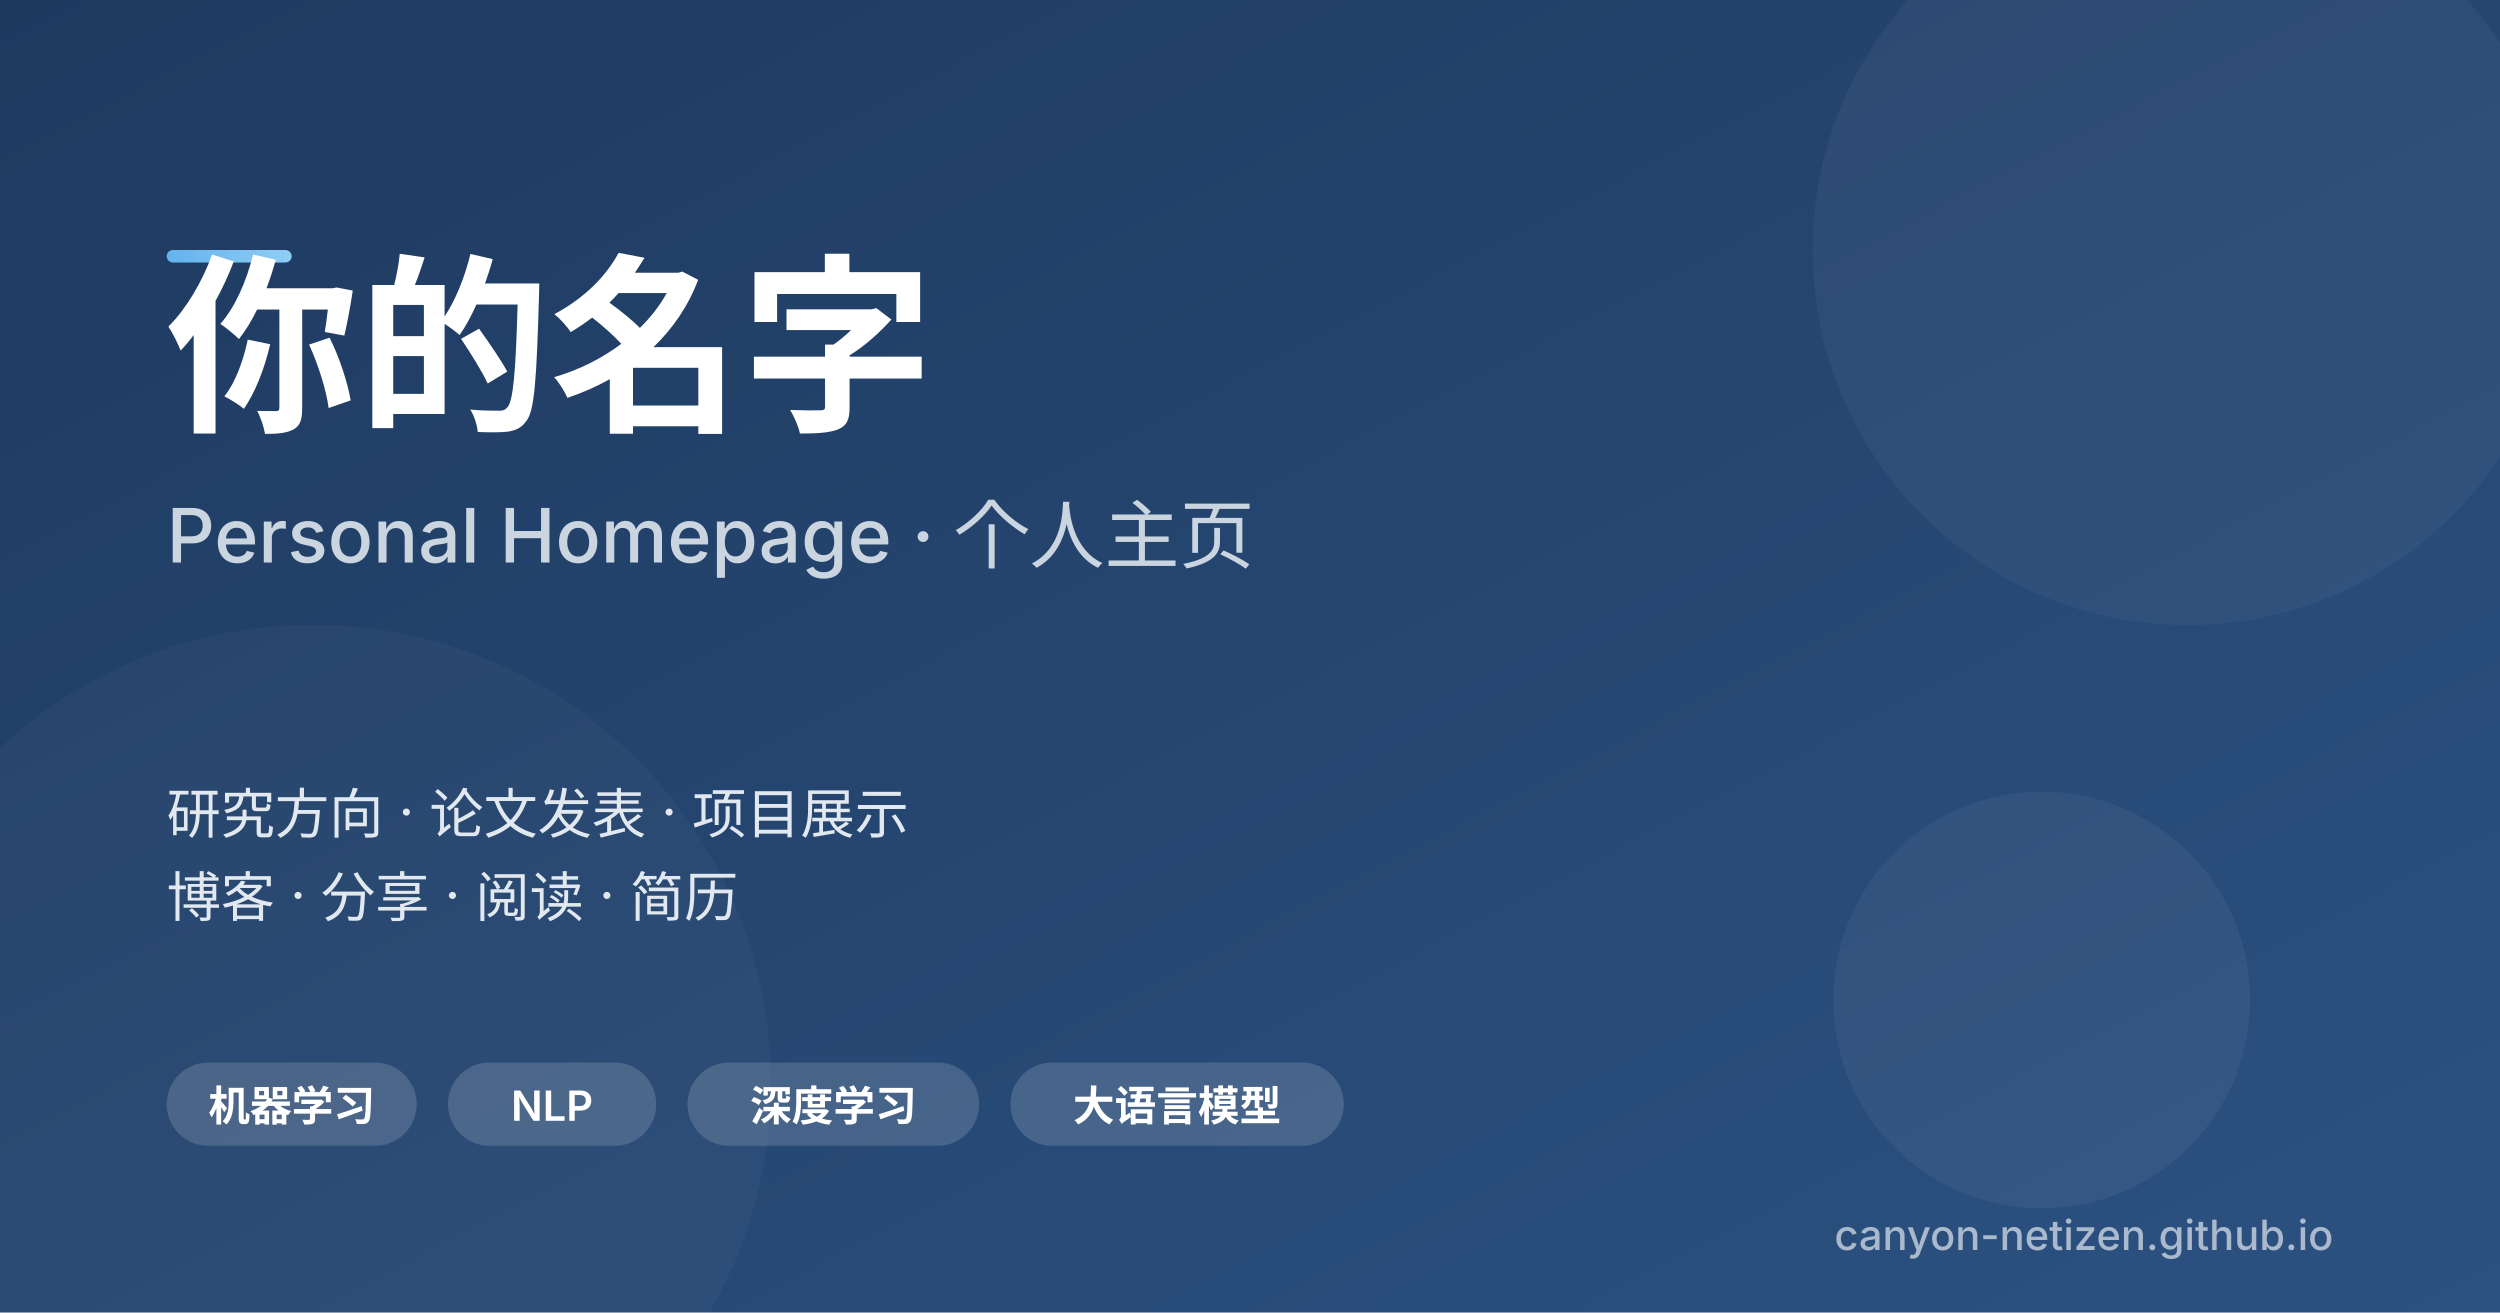
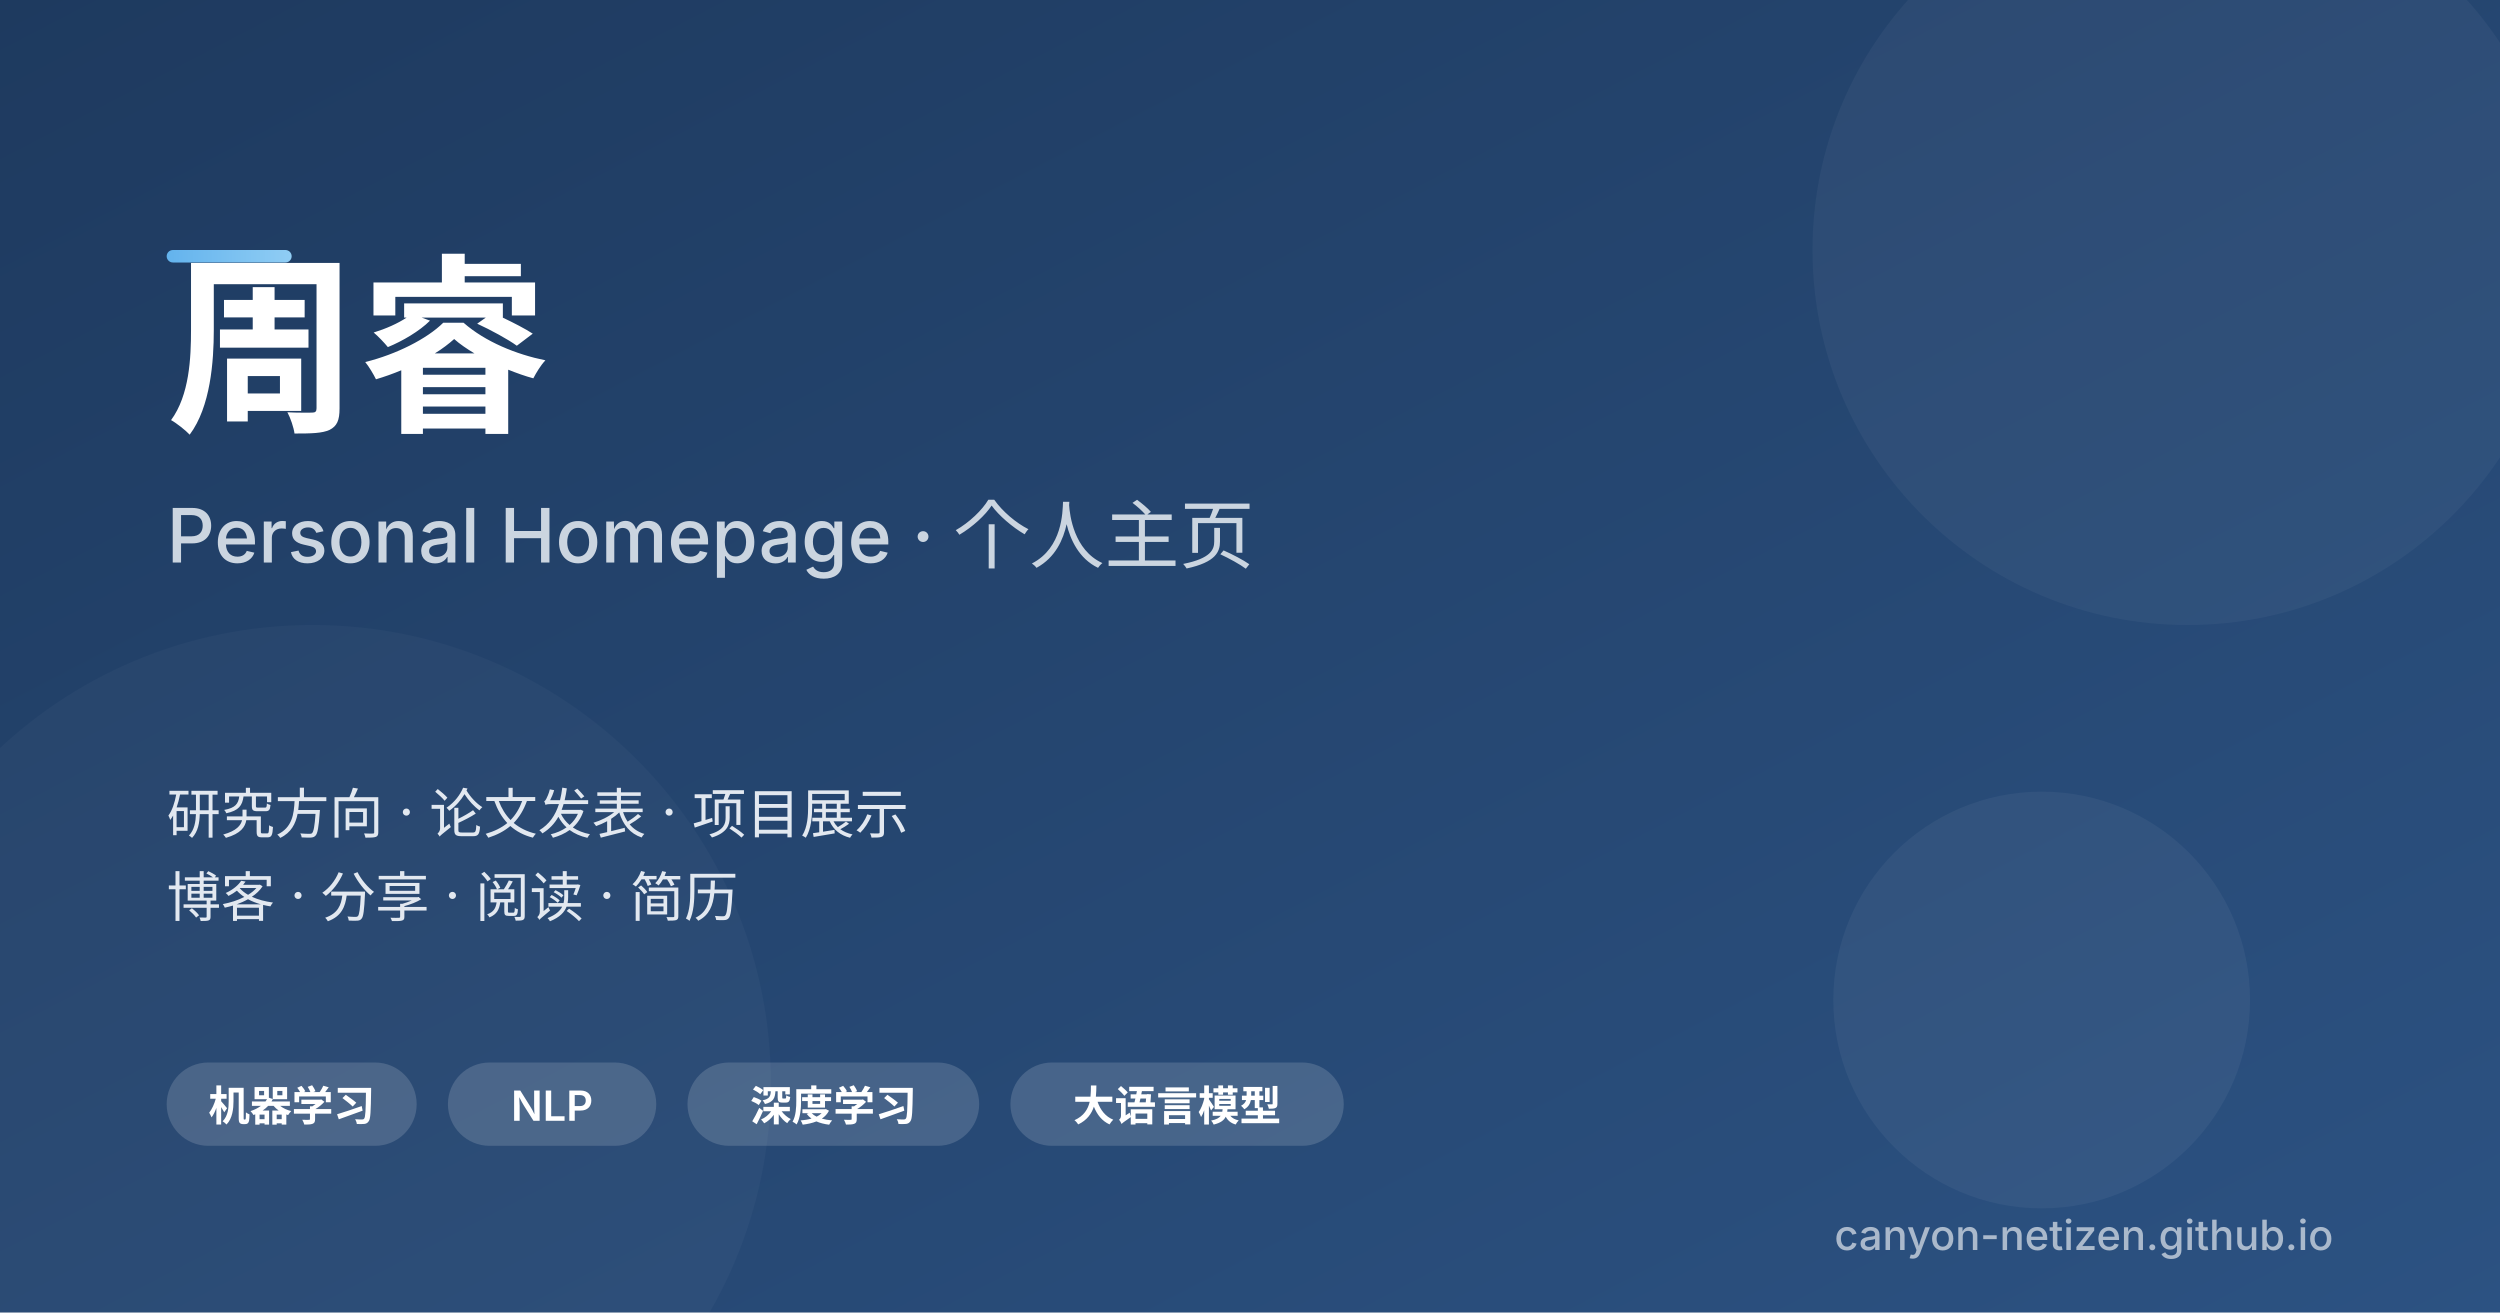
<svg xmlns="http://www.w3.org/2000/svg" viewBox="0 0 1200 630" width="1200" height="630">
  <defs>
    <linearGradient id="bg" x1="0%" y1="0%" x2="100%" y2="100%">
      <stop offset="0%" stop-color="#1e3a5f" />
      <stop offset="100%" stop-color="#2c5282" />
    </linearGradient>
    <linearGradient id="accent" x1="0%" y1="0%" x2="100%" y2="0%">
      <stop offset="0%" stop-color="#63b3ed" />
      <stop offset="100%" stop-color="#90cdf4" />
    </linearGradient>
  </defs>
  <rect width="1200" height="630" fill="url(#bg)" />
  <circle cx="1050" cy="120" r="180" fill="rgba(255,255,255,0.04)" />
  <circle cx="150" cy="520" r="220" fill="rgba(255,255,255,0.03)" />
  <circle cx="980" cy="480" r="100" fill="rgba(255,255,255,0.05)" />
  <rect x="80" y="120" width="60" height="6" fill="url(#accent)" rx="3" />
-   <text x="80" y="200" font-family="-apple-system, BlinkMacSystemFont, 'Segoe UI', 'PingFang SC', sans-serif" font-size="92" font-weight="800" fill="#ffffff">你的名字</text>
+   <text x="80" y="200" font-family="-apple-system, BlinkMacSystemFont, 'Segoe UI', 'PingFang SC', sans-serif" font-size="92" font-weight="800" fill="#ffffff">周睿</text>
  <text x="80" y="270" font-family="-apple-system, BlinkMacSystemFont, 'Segoe UI', 'PingFang SC', sans-serif" font-size="36" font-weight="500" fill="#cbd5e0">Personal Homepage · 个人主页</text>
  <text x="80" y="400" font-family="-apple-system, BlinkMacSystemFont, 'Segoe UI', 'PingFang SC', sans-serif" font-size="26" font-weight="400" fill="#e2e8f0">
    <tspan x="80" dy="0">研究方向 · 论文发表 · 项目展示</tspan>
    <tspan x="80" dy="40">博客 · 分享 · 阅读 · 简历</tspan>
  </text>
  <g font-family="-apple-system, BlinkMacSystemFont, 'Segoe UI', 'PingFang SC', sans-serif" font-size="20" font-weight="600">
    <rect x="80" y="510" width="120" height="40" rx="20" fill="rgba(255,255,255,0.15)" />
    <text x="140" y="538" text-anchor="middle" fill="#ffffff">机器学习</text>
    <rect x="215" y="510" width="100" height="40" rx="20" fill="rgba(255,255,255,0.15)" />
    <text x="265" y="538" text-anchor="middle" fill="#ffffff">NLP</text>
    <rect x="330" y="510" width="140" height="40" rx="20" fill="rgba(255,255,255,0.15)" />
    <text x="400" y="538" text-anchor="middle" fill="#ffffff">深度学习</text>
    <rect x="485" y="510" width="160" height="40" rx="20" fill="rgba(255,255,255,0.15)" />
    <text x="565" y="538" text-anchor="middle" fill="#ffffff">大语言模型</text>
  </g>
  <text x="1120" y="600" text-anchor="end" font-family="-apple-system, BlinkMacSystemFont, 'Segoe UI', sans-serif" font-size="20" font-weight="500" fill="rgba(255,255,255,0.6)">canyon-netizen.github.io</text>
</svg>
